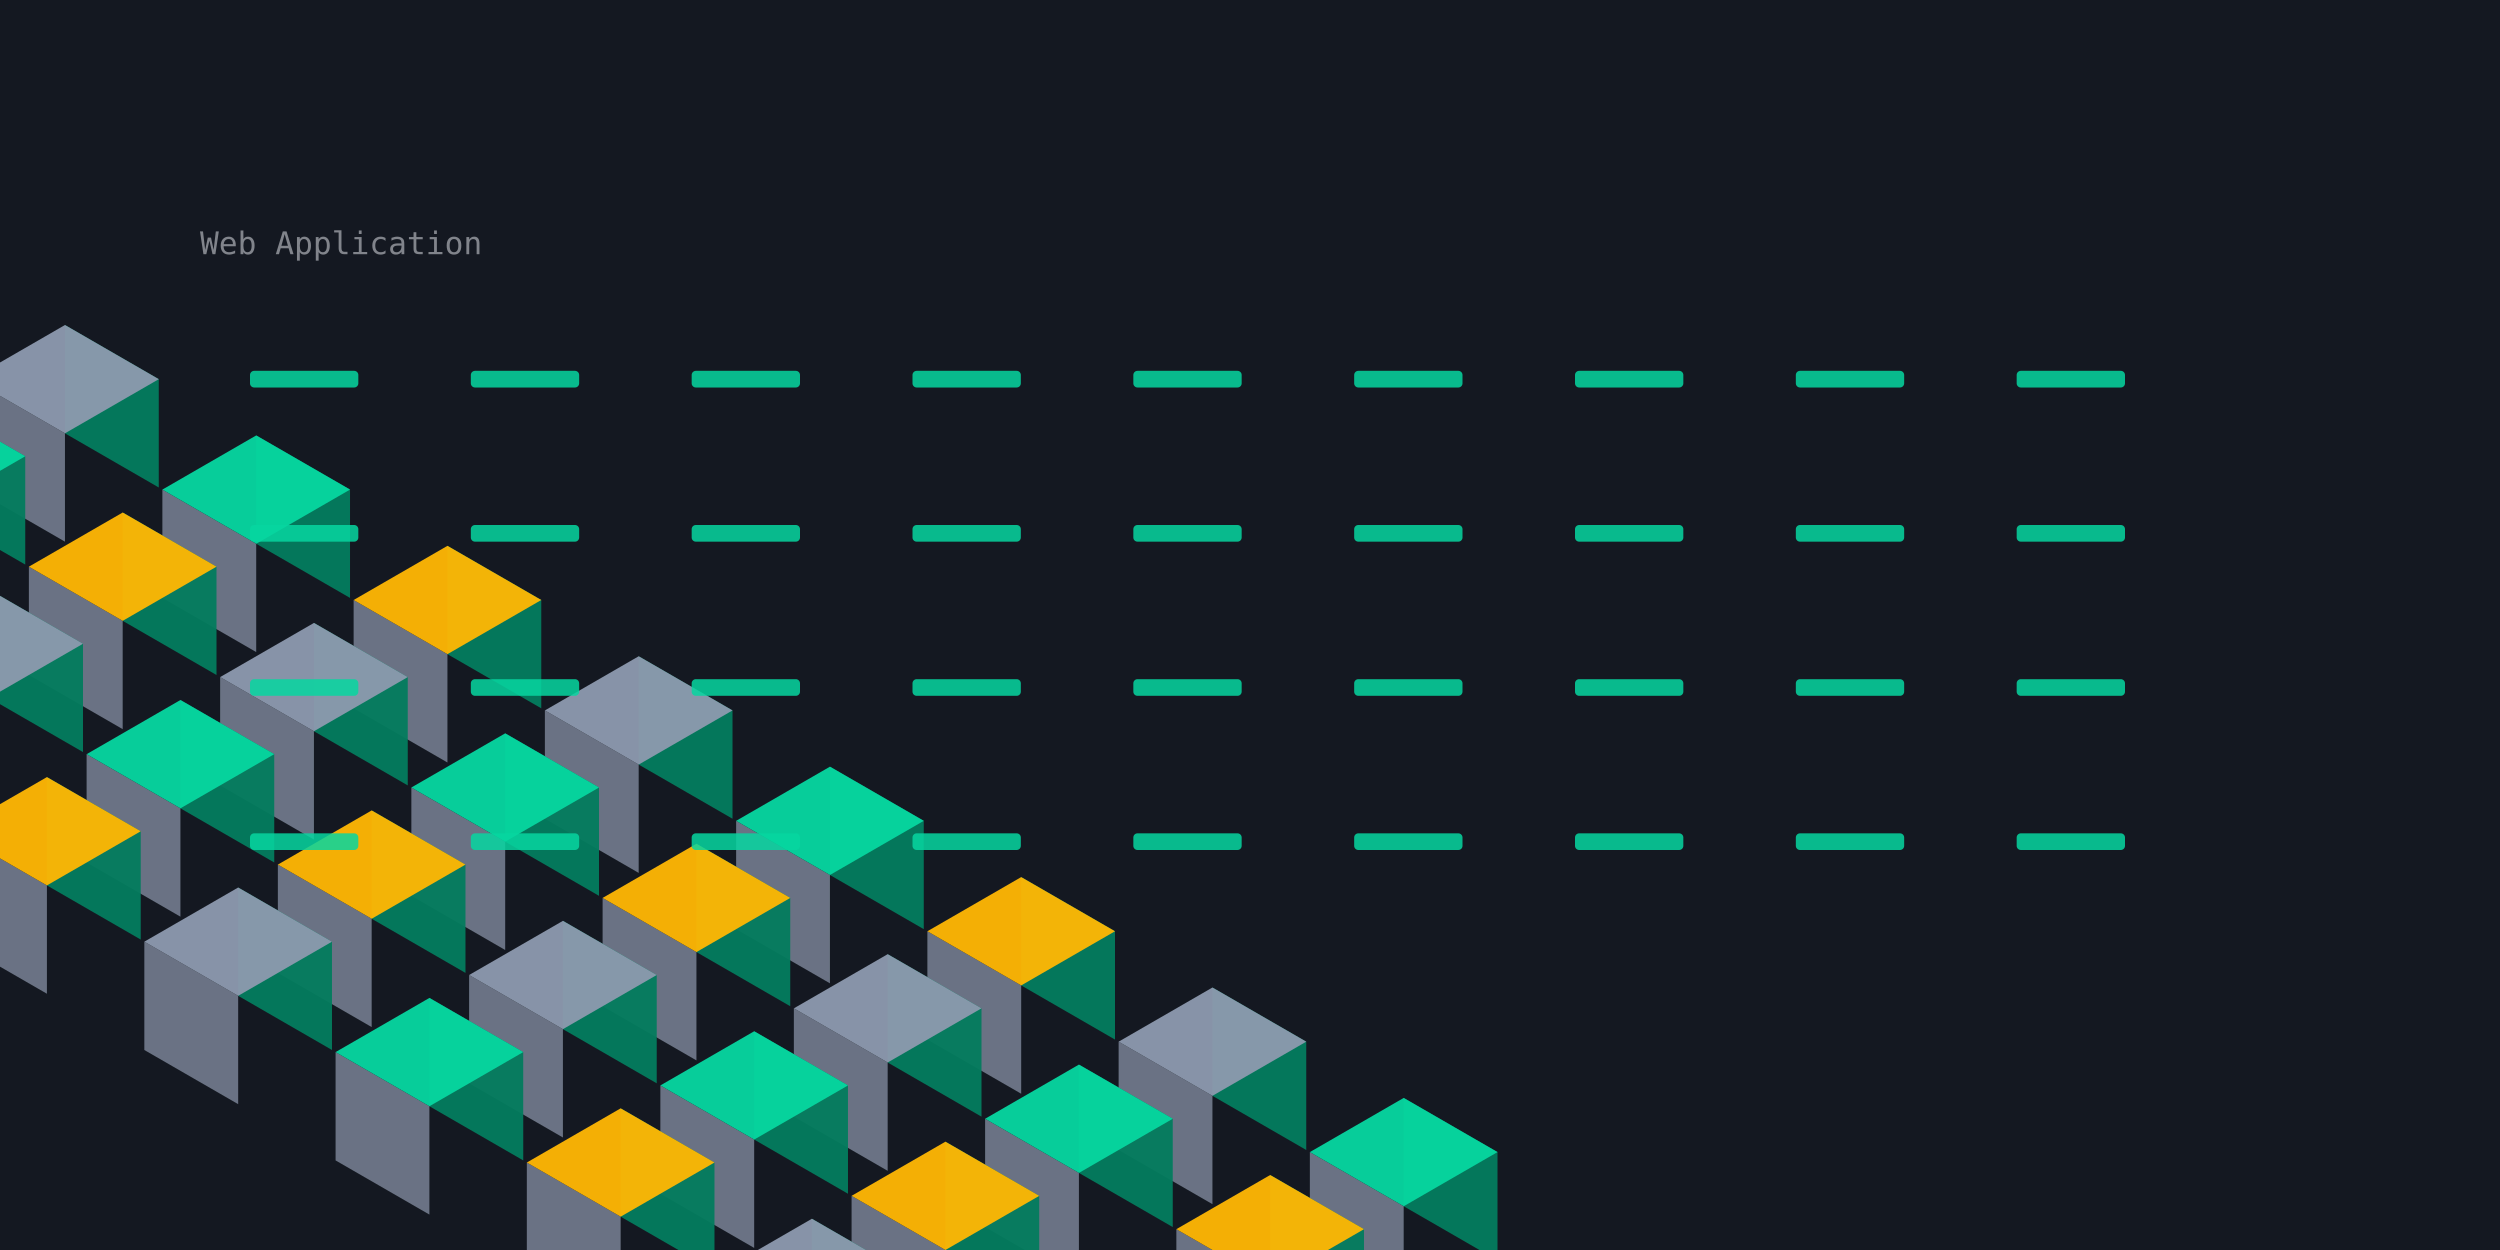
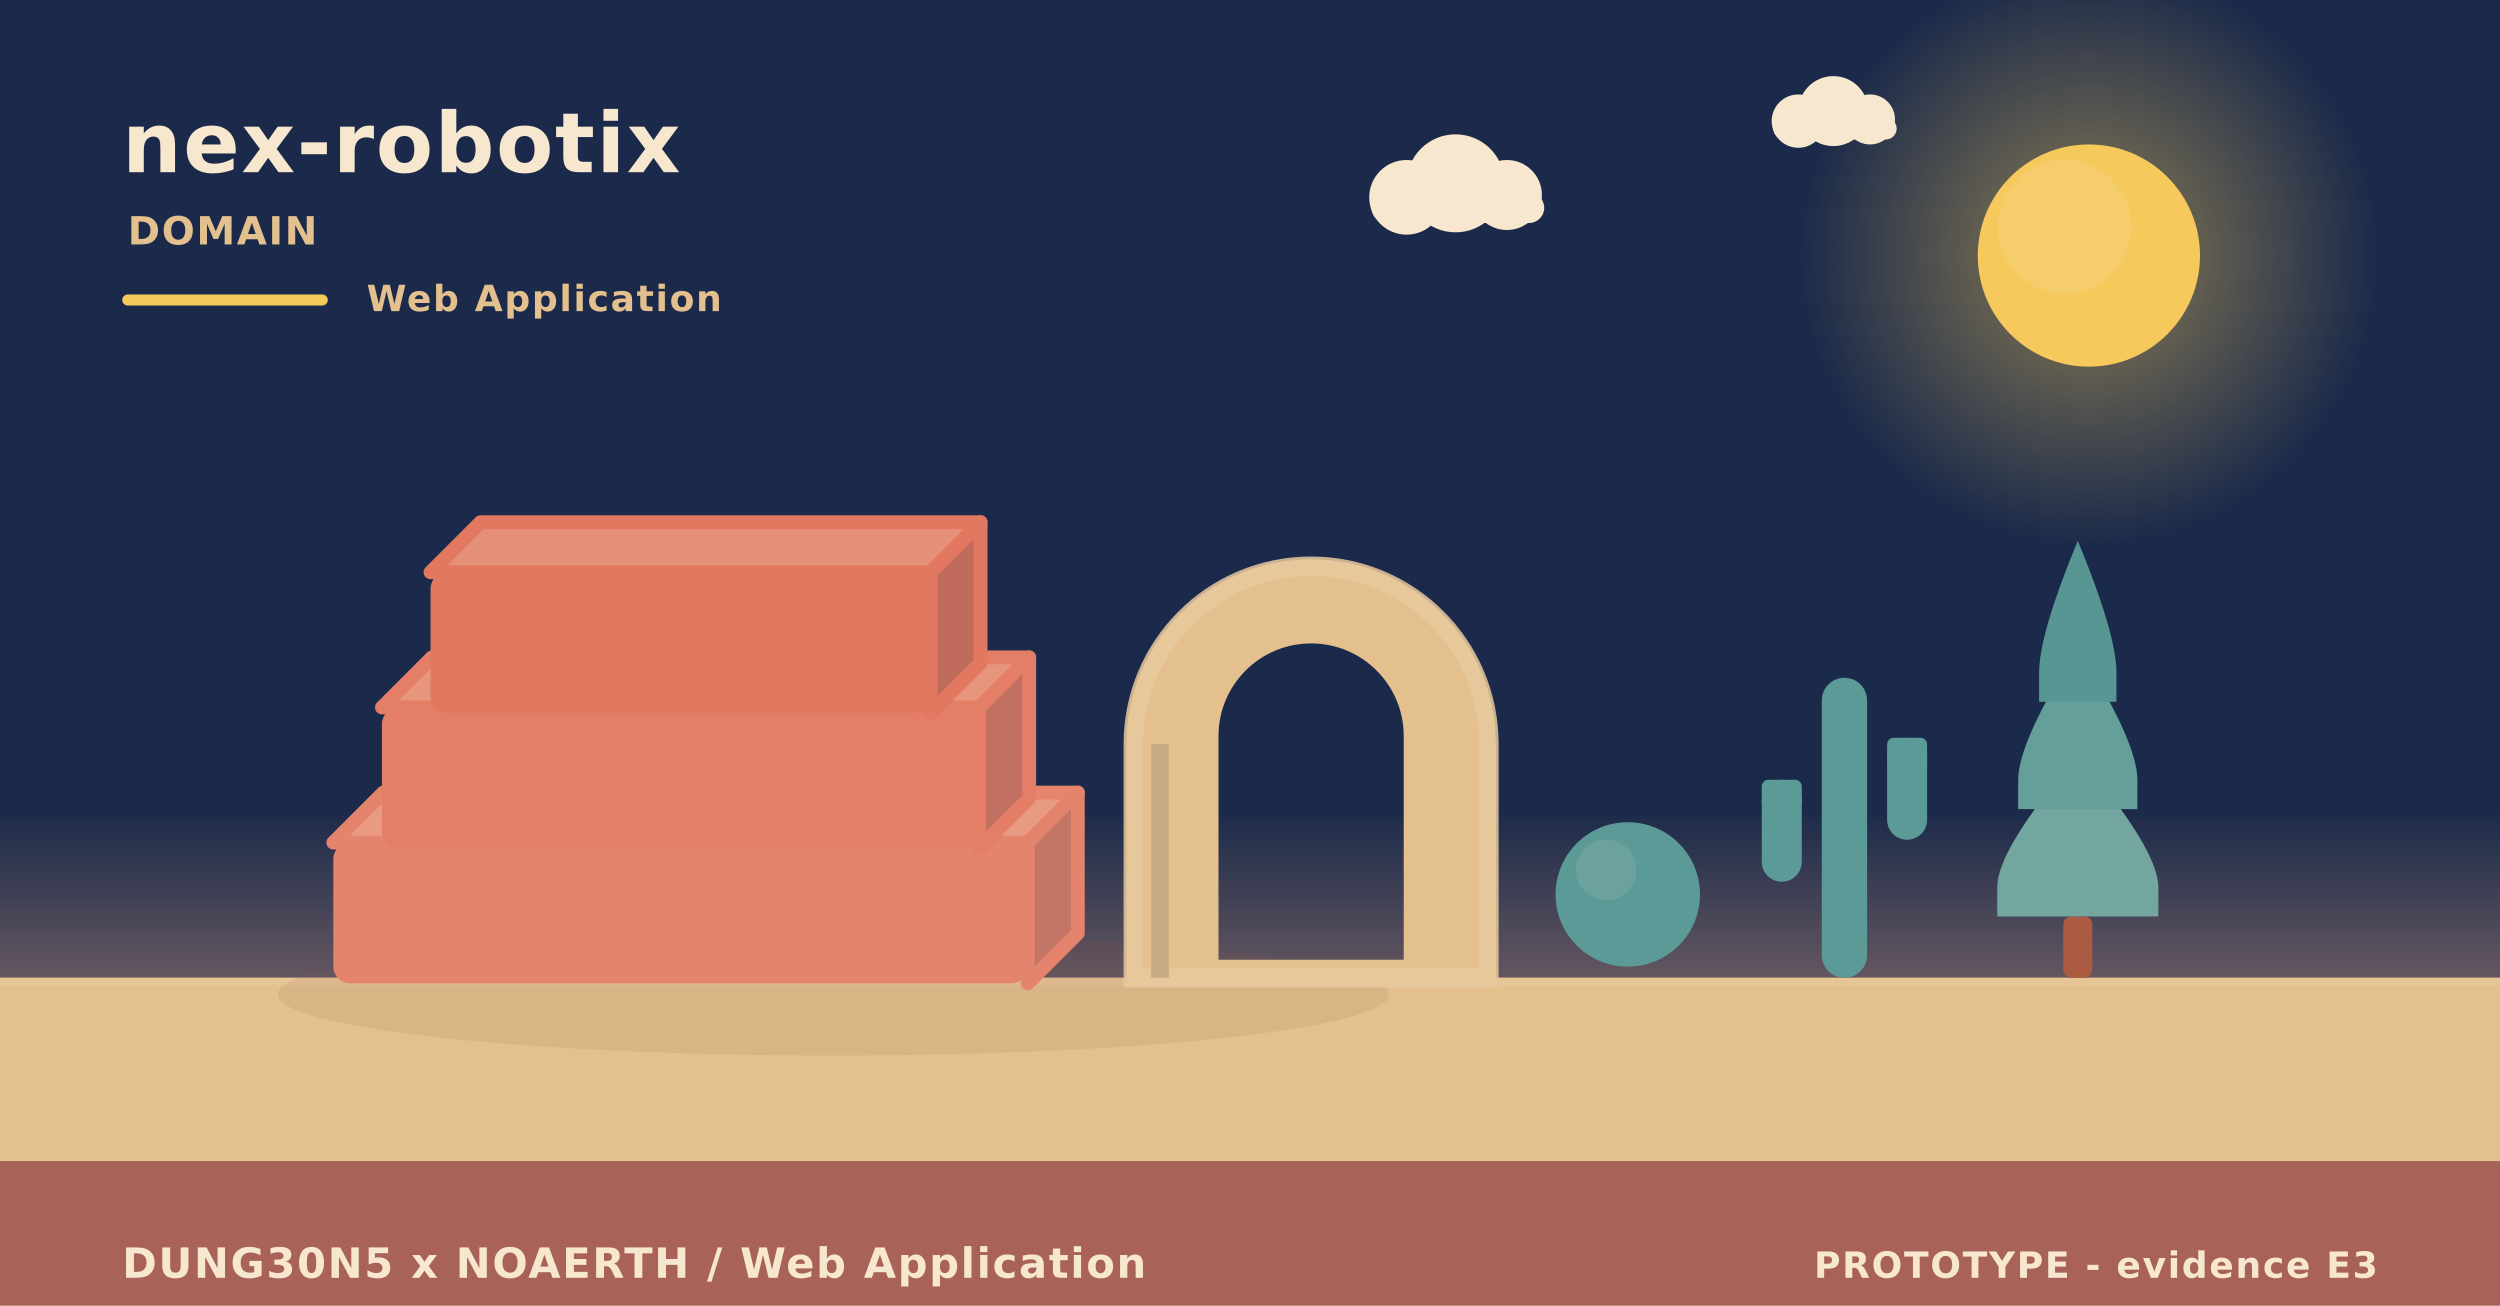
- <svg xmlns="http://www.w3.org/2000/svg" viewBox="0 0 1200 600" width="1200" height="600" role="img" aria-label="nex-robotix domain model">
-   <rect width="1200" height="600" fill="#141821" />
-   <defs>
-     <linearGradient id="gd" x1="0" y1="0" x2="1" y2="1">
-       <stop offset="0%" stop-color="#ffb703" />
-       <stop offset="100%" stop-color="#8d99ae" />
-     </linearGradient>
-   </defs>
+ <svg xmlns="http://www.w3.org/2000/svg" width="900" height="470" viewBox="0 0 900 470" role="img" aria-label="nex-robotix - the problem it addresses">
+   <linearGradient id="skym" x1="0" y1="0" x2="0" y2="1">
+     <stop offset="0" stop-color="#1b2a4a" />
+     <stop offset="0.62" stop-color="#1b2a4a" />
+     <stop offset="1" stop-color="#f3ad8a" />
+   </linearGradient>
+   <rect width="900" height="470" fill="url(#skym)" />
+   <radialGradient id="sunm">
+     <stop offset="0.35" stop-color="#f5c95c" stop-opacity="0.34" />
+     <stop offset="1" stop-color="#f5c95c" stop-opacity="0" />
+   </radialGradient>
+   <circle cx="752" cy="92" r="104" fill="url(#sunm)" />
+   <circle cx="752" cy="92" r="40" fill="#f5c95c" />
+   <circle cx="743.2" cy="81.6" r="24" fill="#f5d27e" opacity="0.5" />
  <g>
-     <polygon points="-60.62,155.00 -15.59,181.00 -15.59,129.00 -60.62,103.00" fill="#037c5d" opacity="0.95" />
-     <polygon points="-105.66,181.00 -60.62,207.00 -60.62,155.00 -105.66,129.00" fill="#6e7788" opacity="0.95" />
-     <polygon points="-60.62,103.00 -15.59,129.00 -60.62,155.00 -105.66,129.00" fill="#ffb703" opacity="0.95" />
-     <g>
-       <rect x="120.00" y="178.00" width="52.00" height="8.00" rx="2.00" fill="#06d6a0" opacity="0.85" />
-       <animateTransform attributeName="transform" type="translate" values="120.00,190.00 226.00,190.00" dur="5.182s" begin="0.0s" repeatCount="indefinite" />
-     </g>
+     <circle cx="524" cy="66" r="17.64" fill="#f6e7ce" />
+     <circle cx="506.36" cy="71.04" r="13.44" fill="#f6e7ce" />
+     <circle cx="542.48" cy="70.2" r="12.6" fill="#f6e7ce" />
+     <rect x="493.76" y="69.36" width="62.16" height="10.92" rx="5.46" fill="#f6e7ce" />
+     <animateTransform attributeName="transform" type="translate" values="0 0;24 0;0 0" dur="36s" begin="0s" repeatCount="indefinite" />
  </g>
  <g>
-     <polygon points="31.18,208.00 76.21,234.00 76.21,182.00 31.18,156.00" fill="#037c5d" opacity="0.95" />
-     <polygon points="-13.86,234.00 31.18,260.00 31.18,208.00 -13.86,182.00" fill="#6e7788" opacity="0.95" />
-     <polygon points="31.18,156.00 76.21,182.00 31.18,208.00 -13.86,182.00" fill="#8d99ae" opacity="0.95" />
-     <g>
-       <rect x="226.00" y="178.00" width="52.00" height="8.00" rx="2.00" fill="#06d6a0" opacity="0.85" />
-       <animateTransform attributeName="transform" type="translate" values="226.00,190.00 332.00,190.00" dur="5.182s" begin="0.12s" repeatCount="indefinite" />
-     </g>
+     <circle cx="660" cy="40" r="12.6" fill="#f6e7ce" />
+     <circle cx="647.4" cy="43.6" r="9.6" fill="#f6e7ce" />
+     <circle cx="673.2" cy="43" r="9" fill="#f6e7ce" />
+     <rect x="638.4" y="42.4" width="44.4" height="7.8" rx="3.9" fill="#f6e7ce" />
+     <animateTransform attributeName="transform" type="translate" values="0 0;-18 0;0 0" dur="46s" begin="3s" repeatCount="indefinite" />
  </g>
-   <g>
-     <polygon points="122.98,261.00 168.01,287.00 168.01,235.00 122.98,209.00" fill="#037c5d" opacity="0.95" />
-     <polygon points="77.94,287.00 122.98,313.00 122.98,261.00 77.94,235.00" fill="#6e7788" opacity="0.95" />
-     <polygon points="122.98,209.00 168.01,235.00 122.98,261.00 77.94,235.00" fill="#06d6a0" opacity="0.95" />
-     <g>
-       <rect x="332.00" y="178.00" width="52.00" height="8.00" rx="2.00" fill="#06d6a0" opacity="0.85" />
-       <animateTransform attributeName="transform" type="translate" values="332.00,190.00 438.00,190.00" dur="5.182s" begin="0.24s" repeatCount="indefinite" />
-     </g>
-   </g>
-   <g>
-     <polygon points="214.77,314.00 259.81,340.00 259.81,288.00 214.77,262.00" fill="#037c5d" opacity="0.95" />
-     <polygon points="169.74,340.00 214.77,366.00 214.77,314.00 169.74,288.00" fill="#6e7788" opacity="0.95" />
-     <polygon points="214.77,262.00 259.81,288.00 214.77,314.00 169.74,288.00" fill="#ffb703" opacity="0.95" />
-     <g>
-       <rect x="438.00" y="178.00" width="52.00" height="8.00" rx="2.00" fill="#06d6a0" opacity="0.85" />
-       <animateTransform attributeName="transform" type="translate" values="438.00,190.00 544.00,190.00" dur="5.182s" begin="0.36s" repeatCount="indefinite" />
-     </g>
-   </g>
-   <g>
-     <polygon points="306.57,367.00 351.61,393.00 351.61,341.00 306.57,315.00" fill="#037c5d" opacity="0.95" />
-     <polygon points="261.54,393.00 306.57,419.00 306.57,367.00 261.54,341.00" fill="#6e7788" opacity="0.95" />
-     <polygon points="306.57,315.00 351.61,341.00 306.57,367.00 261.54,341.00" fill="#8d99ae" opacity="0.95" />
-     <g>
-       <rect x="544.00" y="178.00" width="52.00" height="8.00" rx="2.00" fill="#06d6a0" opacity="0.85" />
-       <animateTransform attributeName="transform" type="translate" values="544.00,190.00 650.00,190.00" dur="5.182s" begin="0.48s" repeatCount="indefinite" />
-     </g>
-   </g>
-   <g>
-     <polygon points="398.37,420.00 443.41,446.00 443.41,394.00 398.37,368.00" fill="#037c5d" opacity="0.95" />
-     <polygon points="353.34,446.00 398.37,472.00 398.37,420.00 353.34,394.00" fill="#6e7788" opacity="0.95" />
-     <polygon points="398.37,368.00 443.41,394.00 398.37,420.00 353.34,394.00" fill="#06d6a0" opacity="0.95" />
-     <g>
-       <rect x="650.00" y="178.00" width="52.00" height="8.00" rx="2.00" fill="#06d6a0" opacity="0.85" />
-       <animateTransform attributeName="transform" type="translate" values="650.00,190.00 756.00,190.00" dur="5.182s" begin="0.6s" repeatCount="indefinite" />
-     </g>
-   </g>
-   <g>
-     <polygon points="490.17,473.00 535.20,499.00 535.20,447.00 490.17,421.00" fill="#037c5d" opacity="0.95" />
-     <polygon points="445.14,499.00 490.17,525.00 490.17,473.00 445.14,447.00" fill="#6e7788" opacity="0.95" />
-     <polygon points="490.17,421.00 535.20,447.00 490.17,473.00 445.14,447.00" fill="#ffb703" opacity="0.95" />
-     <g>
-       <rect x="756.00" y="178.00" width="52.00" height="8.00" rx="2.00" fill="#06d6a0" opacity="0.85" />
-       <animateTransform attributeName="transform" type="translate" values="756.00,190.00 862.00,190.00" dur="5.182s" begin="0.72s" repeatCount="indefinite" />
-     </g>
-   </g>
-   <g>
-     <polygon points="581.97,526.00 627.00,552.00 627.00,500.00 581.97,474.00" fill="#037c5d" opacity="0.95" />
-     <polygon points="536.94,552.00 581.97,578.00 581.97,526.00 536.94,500.00" fill="#6e7788" opacity="0.95" />
-     <polygon points="581.97,474.00 627.00,500.00 581.97,526.00 536.94,500.00" fill="#8d99ae" opacity="0.95" />
-     <g>
-       <rect x="862.00" y="178.00" width="52.00" height="8.00" rx="2.00" fill="#06d6a0" opacity="0.85" />
-       <animateTransform attributeName="transform" type="translate" values="862.00,190.00 968.00,190.00" dur="5.182s" begin="0.84s" repeatCount="indefinite" />
-     </g>
-   </g>
-   <g>
-     <polygon points="673.77,579.00 718.80,605.00 718.80,553.00 673.77,527.00" fill="#037c5d" opacity="0.95" />
-     <polygon points="628.73,605.00 673.77,631.00 673.77,579.00 628.73,553.00" fill="#6e7788" opacity="0.95" />
-     <polygon points="673.77,527.00 718.80,553.00 673.77,579.00 628.73,553.00" fill="#06d6a0" opacity="0.95" />
-     <g>
-       <rect x="968.00" y="178.00" width="52.00" height="8.00" rx="2.00" fill="#06d6a0" opacity="0.85" />
-       <animateTransform attributeName="transform" type="translate" values="968.00,190.00 1074.00,190.00" dur="5.182s" begin="0.96s" repeatCount="indefinite" />
-     </g>
-   </g>
-   <g>
-     <polygon points="-124.71,192.00 -79.67,218.00 -79.67,166.00 -124.71,140.00" fill="#037c5d" opacity="0.95" />
-     <polygon points="-169.74,218.00 -124.71,244.00 -124.71,192.00 -169.74,166.00" fill="#6e7788" opacity="0.95" />
-     <polygon points="-124.71,140.00 -79.67,166.00 -124.71,192.00 -169.74,166.00" fill="#8d99ae" opacity="0.95" />
-     <g>
-       <rect x="120.00" y="252.00" width="52.00" height="8.00" rx="2.00" fill="#06d6a0" opacity="0.85" />
-       <animateTransform attributeName="transform" type="translate" values="120.00,264.00 226.00,264.00" dur="5.182s" begin="0.3s" repeatCount="indefinite" />
-     </g>
-   </g>
-   <g>
-     <polygon points="-32.91,245.00 12.12,271.00 12.12,219.00 -32.91,193.00" fill="#037c5d" opacity="0.95" />
-     <polygon points="-77.94,271.00 -32.91,297.00 -32.91,245.00 -77.94,219.00" fill="#6e7788" opacity="0.95" />
-     <polygon points="-32.91,193.00 12.12,219.00 -32.91,245.00 -77.94,219.00" fill="#06d6a0" opacity="0.95" />
-     <g>
-       <rect x="226.00" y="252.00" width="52.00" height="8.00" rx="2.00" fill="#06d6a0" opacity="0.85" />
-       <animateTransform attributeName="transform" type="translate" values="226.00,264.00 332.00,264.00" dur="5.182s" begin="0.42s" repeatCount="indefinite" />
-     </g>
-   </g>
-   <g>
-     <polygon points="58.89,298.00 103.92,324.00 103.92,272.00 58.89,246.00" fill="#037c5d" opacity="0.95" />
-     <polygon points="13.86,324.00 58.89,350.00 58.89,298.00 13.86,272.00" fill="#6e7788" opacity="0.95" />
-     <polygon points="58.89,246.00 103.92,272.00 58.89,298.00 13.86,272.00" fill="#ffb703" opacity="0.95" />
-     <g>
-       <rect x="332.00" y="252.00" width="52.00" height="8.00" rx="2.00" fill="#06d6a0" opacity="0.85" />
-       <animateTransform attributeName="transform" type="translate" values="332.00,264.00 438.00,264.00" dur="5.182s" begin="0.54s" repeatCount="indefinite" />
-     </g>
-   </g>
-   <g>
-     <polygon points="150.69,351.00 195.72,377.00 195.72,325.00 150.69,299.00" fill="#037c5d" opacity="0.95" />
-     <polygon points="105.66,377.00 150.69,403.00 150.69,351.00 105.66,325.00" fill="#6e7788" opacity="0.95" />
-     <polygon points="150.69,299.00 195.72,325.00 150.69,351.00 105.66,325.00" fill="#8d99ae" opacity="0.95" />
-     <g>
-       <rect x="438.00" y="252.00" width="52.00" height="8.00" rx="2.00" fill="#06d6a0" opacity="0.85" />
-       <animateTransform attributeName="transform" type="translate" values="438.00,264.00 544.00,264.00" dur="5.182s" begin="0.66s" repeatCount="indefinite" />
-     </g>
-   </g>
-   <g>
-     <polygon points="242.49,404.00 287.52,430.00 287.52,378.00 242.49,352.00" fill="#037c5d" opacity="0.95" />
-     <polygon points="197.45,430.00 242.49,456.00 242.49,404.00 197.45,378.00" fill="#6e7788" opacity="0.95" />
-     <polygon points="242.49,352.00 287.52,378.00 242.49,404.00 197.45,378.00" fill="#06d6a0" opacity="0.95" />
-     <g>
-       <rect x="544.00" y="252.00" width="52.00" height="8.00" rx="2.00" fill="#06d6a0" opacity="0.85" />
-       <animateTransform attributeName="transform" type="translate" values="544.00,264.00 650.00,264.00" dur="5.182s" begin="0.78s" repeatCount="indefinite" />
-     </g>
-   </g>
-   <g>
-     <polygon points="334.29,457.00 379.32,483.00 379.32,431.00 334.29,405.00" fill="#037c5d" opacity="0.95" />
-     <polygon points="289.25,483.00 334.29,509.00 334.29,457.00 289.25,431.00" fill="#6e7788" opacity="0.95" />
-     <polygon points="334.29,405.00 379.32,431.00 334.29,457.00 289.25,431.00" fill="#ffb703" opacity="0.95" />
-     <g>
-       <rect x="650.00" y="252.00" width="52.00" height="8.00" rx="2.00" fill="#06d6a0" opacity="0.85" />
-       <animateTransform attributeName="transform" type="translate" values="650.00,264.00 756.00,264.00" dur="5.182s" begin="0.9s" repeatCount="indefinite" />
-     </g>
-   </g>
-   <g>
-     <polygon points="426.08,510.00 471.12,536.00 471.12,484.00 426.08,458.00" fill="#037c5d" opacity="0.95" />
-     <polygon points="381.05,536.00 426.08,562.00 426.08,510.00 381.05,484.00" fill="#6e7788" opacity="0.95" />
-     <polygon points="426.08,458.00 471.12,484.00 426.08,510.00 381.05,484.00" fill="#8d99ae" opacity="0.95" />
-     <g>
-       <rect x="756.00" y="252.00" width="52.00" height="8.00" rx="2.00" fill="#06d6a0" opacity="0.85" />
-       <animateTransform attributeName="transform" type="translate" values="756.00,264.00 862.00,264.00" dur="5.182s" begin="1.02s" repeatCount="indefinite" />
-     </g>
-   </g>
-   <g>
-     <polygon points="517.88,563.00 562.92,589.00 562.92,537.00 517.88,511.00" fill="#037c5d" opacity="0.95" />
-     <polygon points="472.85,589.00 517.88,615.00 517.88,563.00 472.85,537.00" fill="#6e7788" opacity="0.95" />
-     <polygon points="517.88,511.00 562.92,537.00 517.88,563.00 472.85,537.00" fill="#06d6a0" opacity="0.95" />
-     <g>
-       <rect x="862.00" y="252.00" width="52.00" height="8.00" rx="2.00" fill="#06d6a0" opacity="0.85" />
-       <animateTransform attributeName="transform" type="translate" values="862.00,264.00 968.00,264.00" dur="5.182s" begin="1.14s" repeatCount="indefinite" />
-     </g>
-   </g>
-   <g>
-     <polygon points="609.68,616.00 654.72,642.00 654.72,590.00 609.68,564.00" fill="#037c5d" opacity="0.95" />
-     <polygon points="564.65,642.00 609.68,668.00 609.68,616.00 564.65,590.00" fill="#6e7788" opacity="0.95" />
-     <polygon points="609.68,564.00 654.72,590.00 609.68,616.00 564.65,590.00" fill="#ffb703" opacity="0.95" />
-     <g>
-       <rect x="968.00" y="252.00" width="52.00" height="8.00" rx="2.00" fill="#06d6a0" opacity="0.85" />
-       <animateTransform attributeName="transform" type="translate" values="968.00,264.00 1074.00,264.00" dur="5.182s" begin="1.26s" repeatCount="indefinite" />
-     </g>
-   </g>
-   <g>
-     <polygon points="-188.79,229.00 -143.76,255.00 -143.76,203.00 -188.79,177.00" fill="#037c5d" opacity="0.95" />
-     <polygon points="-233.83,255.00 -188.79,281.00 -188.79,229.00 -233.83,203.00" fill="#6e7788" opacity="0.95" />
-     <polygon points="-188.79,177.00 -143.76,203.00 -188.79,229.00 -233.83,203.00" fill="#06d6a0" opacity="0.95" />
-     <g>
-       <rect x="120.00" y="326.00" width="52.00" height="8.00" rx="2.00" fill="#06d6a0" opacity="0.85" />
-       <animateTransform attributeName="transform" type="translate" values="120.00,338.00 226.00,338.00" dur="5.182s" begin="0.6s" repeatCount="indefinite" />
-     </g>
-   </g>
-   <g>
-     <polygon points="-96.99,282.00 -51.96,308.00 -51.96,256.00 -96.99,230.00" fill="#037c5d" opacity="0.95" />
-     <polygon points="-142.03,308.00 -96.99,334.00 -96.99,282.00 -142.03,256.00" fill="#6e7788" opacity="0.95" />
-     <polygon points="-96.99,230.00 -51.96,256.00 -96.99,282.00 -142.03,256.00" fill="#ffb703" opacity="0.95" />
-     <g>
-       <rect x="226.00" y="326.00" width="52.00" height="8.00" rx="2.00" fill="#06d6a0" opacity="0.85" />
-       <animateTransform attributeName="transform" type="translate" values="226.00,338.00 332.00,338.00" dur="5.182s" begin="0.72s" repeatCount="indefinite" />
-     </g>
-   </g>
-   <g>
-     <polygon points="-5.20,335.00 39.84,361.00 39.84,309.00 -5.20,283.00" fill="#037c5d" opacity="0.95" />
-     <polygon points="-50.23,361.00 -5.20,387.00 -5.20,335.00 -50.23,309.00" fill="#6e7788" opacity="0.95" />
-     <polygon points="-5.20,283.00 39.84,309.00 -5.20,335.00 -50.23,309.00" fill="#8d99ae" opacity="0.95" />
-     <g>
-       <rect x="332.00" y="326.00" width="52.00" height="8.00" rx="2.00" fill="#06d6a0" opacity="0.85" />
-       <animateTransform attributeName="transform" type="translate" values="332.00,338.00 438.00,338.00" dur="5.182s" begin="0.84s" repeatCount="indefinite" />
-     </g>
-   </g>
-   <g>
-     <polygon points="86.60,388.00 131.64,414.00 131.64,362.00 86.60,336.00" fill="#037c5d" opacity="0.95" />
-     <polygon points="41.57,414.00 86.60,440.00 86.60,388.00 41.57,362.00" fill="#6e7788" opacity="0.95" />
-     <polygon points="86.60,336.00 131.64,362.00 86.60,388.00 41.57,362.00" fill="#06d6a0" opacity="0.95" />
-     <g>
-       <rect x="438.00" y="326.00" width="52.00" height="8.00" rx="2.00" fill="#06d6a0" opacity="0.85" />
-       <animateTransform attributeName="transform" type="translate" values="438.00,338.00 544.00,338.00" dur="5.182s" begin="0.96s" repeatCount="indefinite" />
-     </g>
-   </g>
-   <g>
-     <polygon points="178.40,441.00 223.43,467.00 223.43,415.00 178.40,389.00" fill="#037c5d" opacity="0.95" />
-     <polygon points="133.37,467.00 178.40,493.00 178.40,441.00 133.37,415.00" fill="#6e7788" opacity="0.95" />
-     <polygon points="178.40,389.00 223.43,415.00 178.40,441.00 133.37,415.00" fill="#ffb703" opacity="0.95" />
-     <g>
-       <rect x="544.00" y="326.00" width="52.00" height="8.00" rx="2.00" fill="#06d6a0" opacity="0.85" />
-       <animateTransform attributeName="transform" type="translate" values="544.00,338.00 650.00,338.00" dur="5.182s" begin="1.08s" repeatCount="indefinite" />
-     </g>
-   </g>
-   <g>
-     <polygon points="270.20,494.00 315.23,520.00 315.23,468.00 270.20,442.00" fill="#037c5d" opacity="0.95" />
-     <polygon points="225.17,520.00 270.20,546.00 270.20,494.00 225.17,468.00" fill="#6e7788" opacity="0.95" />
-     <polygon points="270.20,442.00 315.23,468.00 270.20,494.00 225.17,468.00" fill="#8d99ae" opacity="0.95" />
-     <g>
-       <rect x="650.00" y="326.00" width="52.00" height="8.00" rx="2.00" fill="#06d6a0" opacity="0.85" />
-       <animateTransform attributeName="transform" type="translate" values="650.00,338.00 756.00,338.00" dur="5.182s" begin="1.2s" repeatCount="indefinite" />
-     </g>
-   </g>
-   <g>
-     <polygon points="362.00,547.00 407.03,573.00 407.03,521.00 362.00,495.00" fill="#037c5d" opacity="0.95" />
-     <polygon points="316.97,573.00 362.00,599.00 362.00,547.00 316.97,521.00" fill="#6e7788" opacity="0.95" />
-     <polygon points="362.00,495.00 407.03,521.00 362.00,547.00 316.97,521.00" fill="#06d6a0" opacity="0.95" />
-     <g>
-       <rect x="756.00" y="326.00" width="52.00" height="8.00" rx="2.00" fill="#06d6a0" opacity="0.85" />
-       <animateTransform attributeName="transform" type="translate" values="756.00,338.00 862.00,338.00" dur="5.182s" begin="1.32s" repeatCount="indefinite" />
-     </g>
-   </g>
-   <g>
-     <polygon points="453.80,600.00 498.83,626.00 498.83,574.00 453.80,548.00" fill="#037c5d" opacity="0.95" />
-     <polygon points="408.76,626.00 453.80,652.00 453.80,600.00 408.76,574.00" fill="#6e7788" opacity="0.95" />
-     <polygon points="453.80,548.00 498.83,574.00 453.80,600.00 408.76,574.00" fill="#ffb703" opacity="0.95" />
-     <g>
-       <rect x="862.00" y="326.00" width="52.00" height="8.00" rx="2.00" fill="#06d6a0" opacity="0.85" />
-       <animateTransform attributeName="transform" type="translate" values="862.00,338.00 968.00,338.00" dur="5.182s" begin="1.44s" repeatCount="indefinite" />
-     </g>
-   </g>
-   <g>
-     <polygon points="545.60,653.00 590.63,679.00 590.63,627.00 545.60,601.00" fill="#037c5d" opacity="0.95" />
-     <polygon points="500.56,679.00 545.60,705.00 545.60,653.00 500.56,627.00" fill="#6e7788" opacity="0.95" />
-     <polygon points="545.60,601.00 590.63,627.00 545.60,653.00 500.56,627.00" fill="#8d99ae" opacity="0.95" />
-     <g>
-       <rect x="968.00" y="326.00" width="52.00" height="8.00" rx="2.00" fill="#06d6a0" opacity="0.85" />
-       <animateTransform attributeName="transform" type="translate" values="968.00,338.00 1074.00,338.00" dur="5.182s" begin="1.56s" repeatCount="indefinite" />
-     </g>
-   </g>
-   <g>
-     <polygon points="-252.88,266.00 -207.85,292.00 -207.85,240.00 -252.88,214.00" fill="#037c5d" opacity="0.95" />
-     <polygon points="-297.91,292.00 -252.88,318.00 -252.88,266.00 -297.91,240.00" fill="#6e7788" opacity="0.95" />
-     <polygon points="-252.88,214.00 -207.85,240.00 -252.88,266.00 -297.91,240.00" fill="#ffb703" opacity="0.95" />
-     <g>
-       <rect x="120.00" y="400.00" width="52.00" height="8.00" rx="2.00" fill="#06d6a0" opacity="0.85" />
-       <animateTransform attributeName="transform" type="translate" values="120.00,412.00 226.00,412.00" dur="5.182s" begin="0.9s" repeatCount="indefinite" />
-     </g>
-   </g>
-   <g>
-     <polygon points="-161.08,319.00 -116.05,345.00 -116.05,293.00 -161.08,267.00" fill="#037c5d" opacity="0.95" />
-     <polygon points="-206.11,345.00 -161.08,371.00 -161.08,319.00 -206.11,293.00" fill="#6e7788" opacity="0.95" />
-     <polygon points="-161.08,267.00 -116.05,293.00 -161.08,319.00 -206.11,293.00" fill="#8d99ae" opacity="0.95" />
-     <g>
-       <rect x="226.00" y="400.00" width="52.00" height="8.00" rx="2.00" fill="#06d6a0" opacity="0.85" />
-       <animateTransform attributeName="transform" type="translate" values="226.00,412.00 332.00,412.00" dur="5.182s" begin="1.02s" repeatCount="indefinite" />
-     </g>
-   </g>
-   <g>
-     <polygon points="-69.28,372.00 -24.25,398.00 -24.25,346.00 -69.28,320.00" fill="#037c5d" opacity="0.95" />
-     <polygon points="-114.32,398.00 -69.28,424.00 -69.28,372.00 -114.32,346.00" fill="#6e7788" opacity="0.95" />
-     <polygon points="-69.28,320.00 -24.25,346.00 -69.28,372.00 -114.32,346.00" fill="#06d6a0" opacity="0.95" />
-     <g>
-       <rect x="332.00" y="400.00" width="52.00" height="8.00" rx="2.00" fill="#06d6a0" opacity="0.85" />
-       <animateTransform attributeName="transform" type="translate" values="332.00,412.00 438.00,412.00" dur="5.182s" begin="1.14s" repeatCount="indefinite" />
-     </g>
-   </g>
-   <g>
-     <polygon points="22.52,425.00 67.55,451.00 67.55,399.00 22.52,373.00" fill="#037c5d" opacity="0.95" />
-     <polygon points="-22.52,451.00 22.52,477.00 22.52,425.00 -22.52,399.00" fill="#6e7788" opacity="0.95" />
-     <polygon points="22.52,373.00 67.55,399.00 22.52,425.00 -22.52,399.00" fill="#ffb703" opacity="0.95" />
-     <g>
-       <rect x="438.00" y="400.00" width="52.00" height="8.00" rx="2.00" fill="#06d6a0" opacity="0.85" />
-       <animateTransform attributeName="transform" type="translate" values="438.00,412.00 544.00,412.00" dur="5.182s" begin="1.26s" repeatCount="indefinite" />
-     </g>
-   </g>
-   <g>
-     <polygon points="114.32,478.00 159.35,504.00 159.35,452.00 114.32,426.00" fill="#037c5d" opacity="0.95" />
-     <polygon points="69.28,504.00 114.32,530.00 114.32,478.00 69.28,452.00" fill="#6e7788" opacity="0.95" />
-     <polygon points="114.32,426.00 159.35,452.00 114.32,478.00 69.28,452.00" fill="#8d99ae" opacity="0.95" />
-     <g>
-       <rect x="544.00" y="400.00" width="52.00" height="8.00" rx="2.00" fill="#06d6a0" opacity="0.85" />
-       <animateTransform attributeName="transform" type="translate" values="544.00,412.00 650.00,412.00" dur="5.182s" begin="1.38s" repeatCount="indefinite" />
-     </g>
-   </g>
-   <g>
-     <polygon points="206.11,531.00 251.15,557.00 251.15,505.00 206.11,479.00" fill="#037c5d" opacity="0.95" />
-     <polygon points="161.08,557.00 206.11,583.00 206.11,531.00 161.08,505.00" fill="#6e7788" opacity="0.95" />
-     <polygon points="206.11,479.00 251.15,505.00 206.11,531.00 161.08,505.00" fill="#06d6a0" opacity="0.95" />
-     <g>
-       <rect x="650.00" y="400.00" width="52.00" height="8.00" rx="2.00" fill="#06d6a0" opacity="0.85" />
-       <animateTransform attributeName="transform" type="translate" values="650.00,412.00 756.00,412.00" dur="5.182s" begin="1.5s" repeatCount="indefinite" />
-     </g>
-   </g>
-   <g>
-     <polygon points="297.91,584.00 342.95,610.00 342.95,558.00 297.91,532.00" fill="#037c5d" opacity="0.95" />
-     <polygon points="252.88,610.00 297.91,636.00 297.91,584.00 252.88,558.00" fill="#6e7788" opacity="0.95" />
-     <polygon points="297.91,532.00 342.95,558.00 297.91,584.00 252.88,558.00" fill="#ffb703" opacity="0.95" />
-     <g>
-       <rect x="756.00" y="400.00" width="52.00" height="8.00" rx="2.00" fill="#06d6a0" opacity="0.85" />
-       <animateTransform attributeName="transform" type="translate" values="756.00,412.00 862.00,412.00" dur="5.182s" begin="1.62s" repeatCount="indefinite" />
-     </g>
-   </g>
-   <g>
-     <polygon points="389.71,637.00 434.74,663.00 434.74,611.00 389.71,585.00" fill="#037c5d" opacity="0.95" />
-     <polygon points="344.68,663.00 389.71,689.00 389.71,637.00 344.68,611.00" fill="#6e7788" opacity="0.95" />
-     <polygon points="389.71,585.00 434.74,611.00 389.71,637.00 344.68,611.00" fill="#8d99ae" opacity="0.95" />
-     <g>
-       <rect x="862.00" y="400.00" width="52.00" height="8.00" rx="2.00" fill="#06d6a0" opacity="0.85" />
-       <animateTransform attributeName="transform" type="translate" values="862.00,412.00 968.00,412.00" dur="5.182s" begin="1.74s" repeatCount="indefinite" />
-     </g>
-   </g>
-   <g>
-     <polygon points="481.51,690.00 526.54,716.00 526.54,664.00 481.51,638.00" fill="#037c5d" opacity="0.95" />
-     <polygon points="436.48,716.00 481.51,742.00 481.51,690.00 436.48,664.00" fill="#6e7788" opacity="0.95" />
-     <polygon points="481.51,638.00 526.54,664.00 481.51,690.00 436.48,664.00" fill="#06d6a0" opacity="0.95" />
-     <g>
-       <rect x="968.00" y="400.00" width="52.00" height="8.00" rx="2.00" fill="#06d6a0" opacity="0.85" />
-       <animateTransform attributeName="transform" type="translate" values="968.00,412.00 1074.00,412.00" dur="5.182s" begin="1.86s" repeatCount="indefinite" />
-     </g>
-   </g>
-   <text x="96" y="122" font-family="ui-monospace,Menlo,monospace" font-size="15" fill="rgba(238,241,246,0.500)">Web Application</text>
+   <rect x="0" y="352" width="900" height="118" fill="#e3c08d" />
+   <rect x="0" y="352" width="900" height="3" fill="#e6c596" />
+   <text x="44" y="62" font-family="Verdana,DejaVu Sans,sans-serif" font-size="30" font-weight="700" letter-spacing="0.6" fill="#f6e7ce" text-anchor="start">nex-robotix</text>
+   <text x="46" y="88" font-family="Verdana,DejaVu Sans,sans-serif" font-size="14" font-weight="700" letter-spacing="0.6" fill="#e3c08d" text-anchor="start">DOMAIN</text>
+   <rect x="44" y="106" width="74" height="4" rx="2" fill="#f5c95c" />
+   <text x="132" y="112" font-family="Verdana,DejaVu Sans,sans-serif" font-size="13" font-weight="700" letter-spacing="0.6" fill="#e3c08d" text-anchor="start">Web Application</text>
+   <ellipse cx="300" cy="358" rx="200" ry="22" fill="rgba(138,90,68,0.11)" />
+   <path d="M120,303.33 L370,303.33 L388,285.33 L138,285.33 Z" fill="#e99a82" stroke="#e5846c" stroke-width="5" stroke-linejoin="round" />
+   <path d="M370,303.33 L388,285.33 L388,336 L370,354 Z" fill="#c37566" stroke="#e5846c" stroke-width="5" stroke-linejoin="round" />
+   <rect x="120" y="303.33" width="250" height="50.67" rx="6" fill="#e5846c" />
+   <path d="M137.5,254.67 L352.5,254.67 L370.5,236.67 L155.5,236.67 Z" fill="#e8957d" stroke="#e47e66" stroke-width="5" stroke-linejoin="round" />
+   <path d="M352.5,254.67 L370.5,236.67 L370.5,287.33 L352.5,305.33 Z" fill="#c27061" stroke="#e47e66" stroke-width="5" stroke-linejoin="round" />
+   <rect x="137.5" y="254.67" width="215" height="50.67" rx="6" fill="#e47e66" />
+   <path d="M155,206 L335,206 L353,188 L173,188 Z" fill="#e79079" stroke="#e37861" stroke-width="5" stroke-linejoin="round" />
+   <path d="M335,206 L353,188 L353,238.67 L335,256.67 Z" fill="#c16b5d" stroke="#e37861" stroke-width="5" stroke-linejoin="round" />
+   <rect x="155" y="206" width="180" height="50.67" rx="6" fill="#e37861" />
+   <path d="M408,352 L408,267.84 A64,64 0 0 1 536,267.84 L536,352 Z M436.16,348 L436.16,264.97 A35.84,35.84 0 0 1 507.84,264.97 L507.84,348 Z" fill="#e3c08d" fill-rule="evenodd" stroke="#e3c08d" stroke-width="5" stroke-linejoin="round" />
+   <path d="M408,352 L408,267.84 A64,64 0 0 1 536,267.84 L536,352 Z" fill="none" stroke="#e8c99d" stroke-width="7" stroke-linecap="round" opacity="0.85" />
+   <rect x="414.4" y="267.84" width="6.4" height="84.16" fill="#c7ab84" />
+   <circle cx="586" cy="322" r="26" fill="#5b9a97" />
+   <circle cx="578.2" cy="313.16" r="10.92" fill="#7aa9a2" opacity="0.55" />
+   <rect x="655.84" y="244" width="16.32" height="108" rx="8.16" fill="#5b9a97" />
+   <rect x="634.24" y="280.72" width="14.4" height="36.72" rx="7.2" fill="#5b9a97" />
+   <rect x="634.24" y="280.72" width="14.4" height="10.8" rx="2.4" fill="#5b9a97" />
+   <rect x="679.36" y="265.6" width="14.4" height="36.72" rx="7.2" fill="#5b9a97" />
+   <rect x="679.36" y="265.6" width="14.4" height="10.8" rx="2.4" fill="#5b9a97" />
+   <rect x="742.78" y="329.92" width="10.44" height="22.08" rx="2.9" fill="#ac5b43" />
+   <path d="M748,271.96 Q719,305.58 719,319.49 Q719,329.92 719,329.92 L777,329.92 Q777,329.92 777,319.49 Q777,305.58 748,271.96 Z" fill="#74a6a0" />
+   <path d="M748,233.32 Q726.54,266.94 726.54,280.85 Q726.54,291.28 726.54,291.28 L769.46,291.28 Q769.46,291.28 769.46,280.85 Q769.46,266.94 748,233.32 Z" fill="#649f9a" />
+   <path d="M748,194.68 Q734.08,228.3 734.08,242.21 Q734.08,252.64 734.08,252.64 L761.92,252.64 Q761.92,252.64 761.92,242.21 Q761.92,228.3 748,194.68 Z" fill="#589694" />
+   <rect x="0" y="418" width="900" height="52" rx="0" fill="#a65c56" opacity="0.94" />
+   <text x="44" y="460" font-family="Verdana,DejaVu Sans,sans-serif" font-size="15" font-weight="700" letter-spacing="0.6" fill="#f6e7ce" text-anchor="start">DUNG30N5 x NOAERTH  /  Web Application</text>
+   <text x="856" y="460" font-family="Verdana,DejaVu Sans,sans-serif" font-size="13" font-weight="700" letter-spacing="0.6" fill="#f6e7ce" text-anchor="end">PROTOTYPE  -  evidence E3</text>
</svg>
